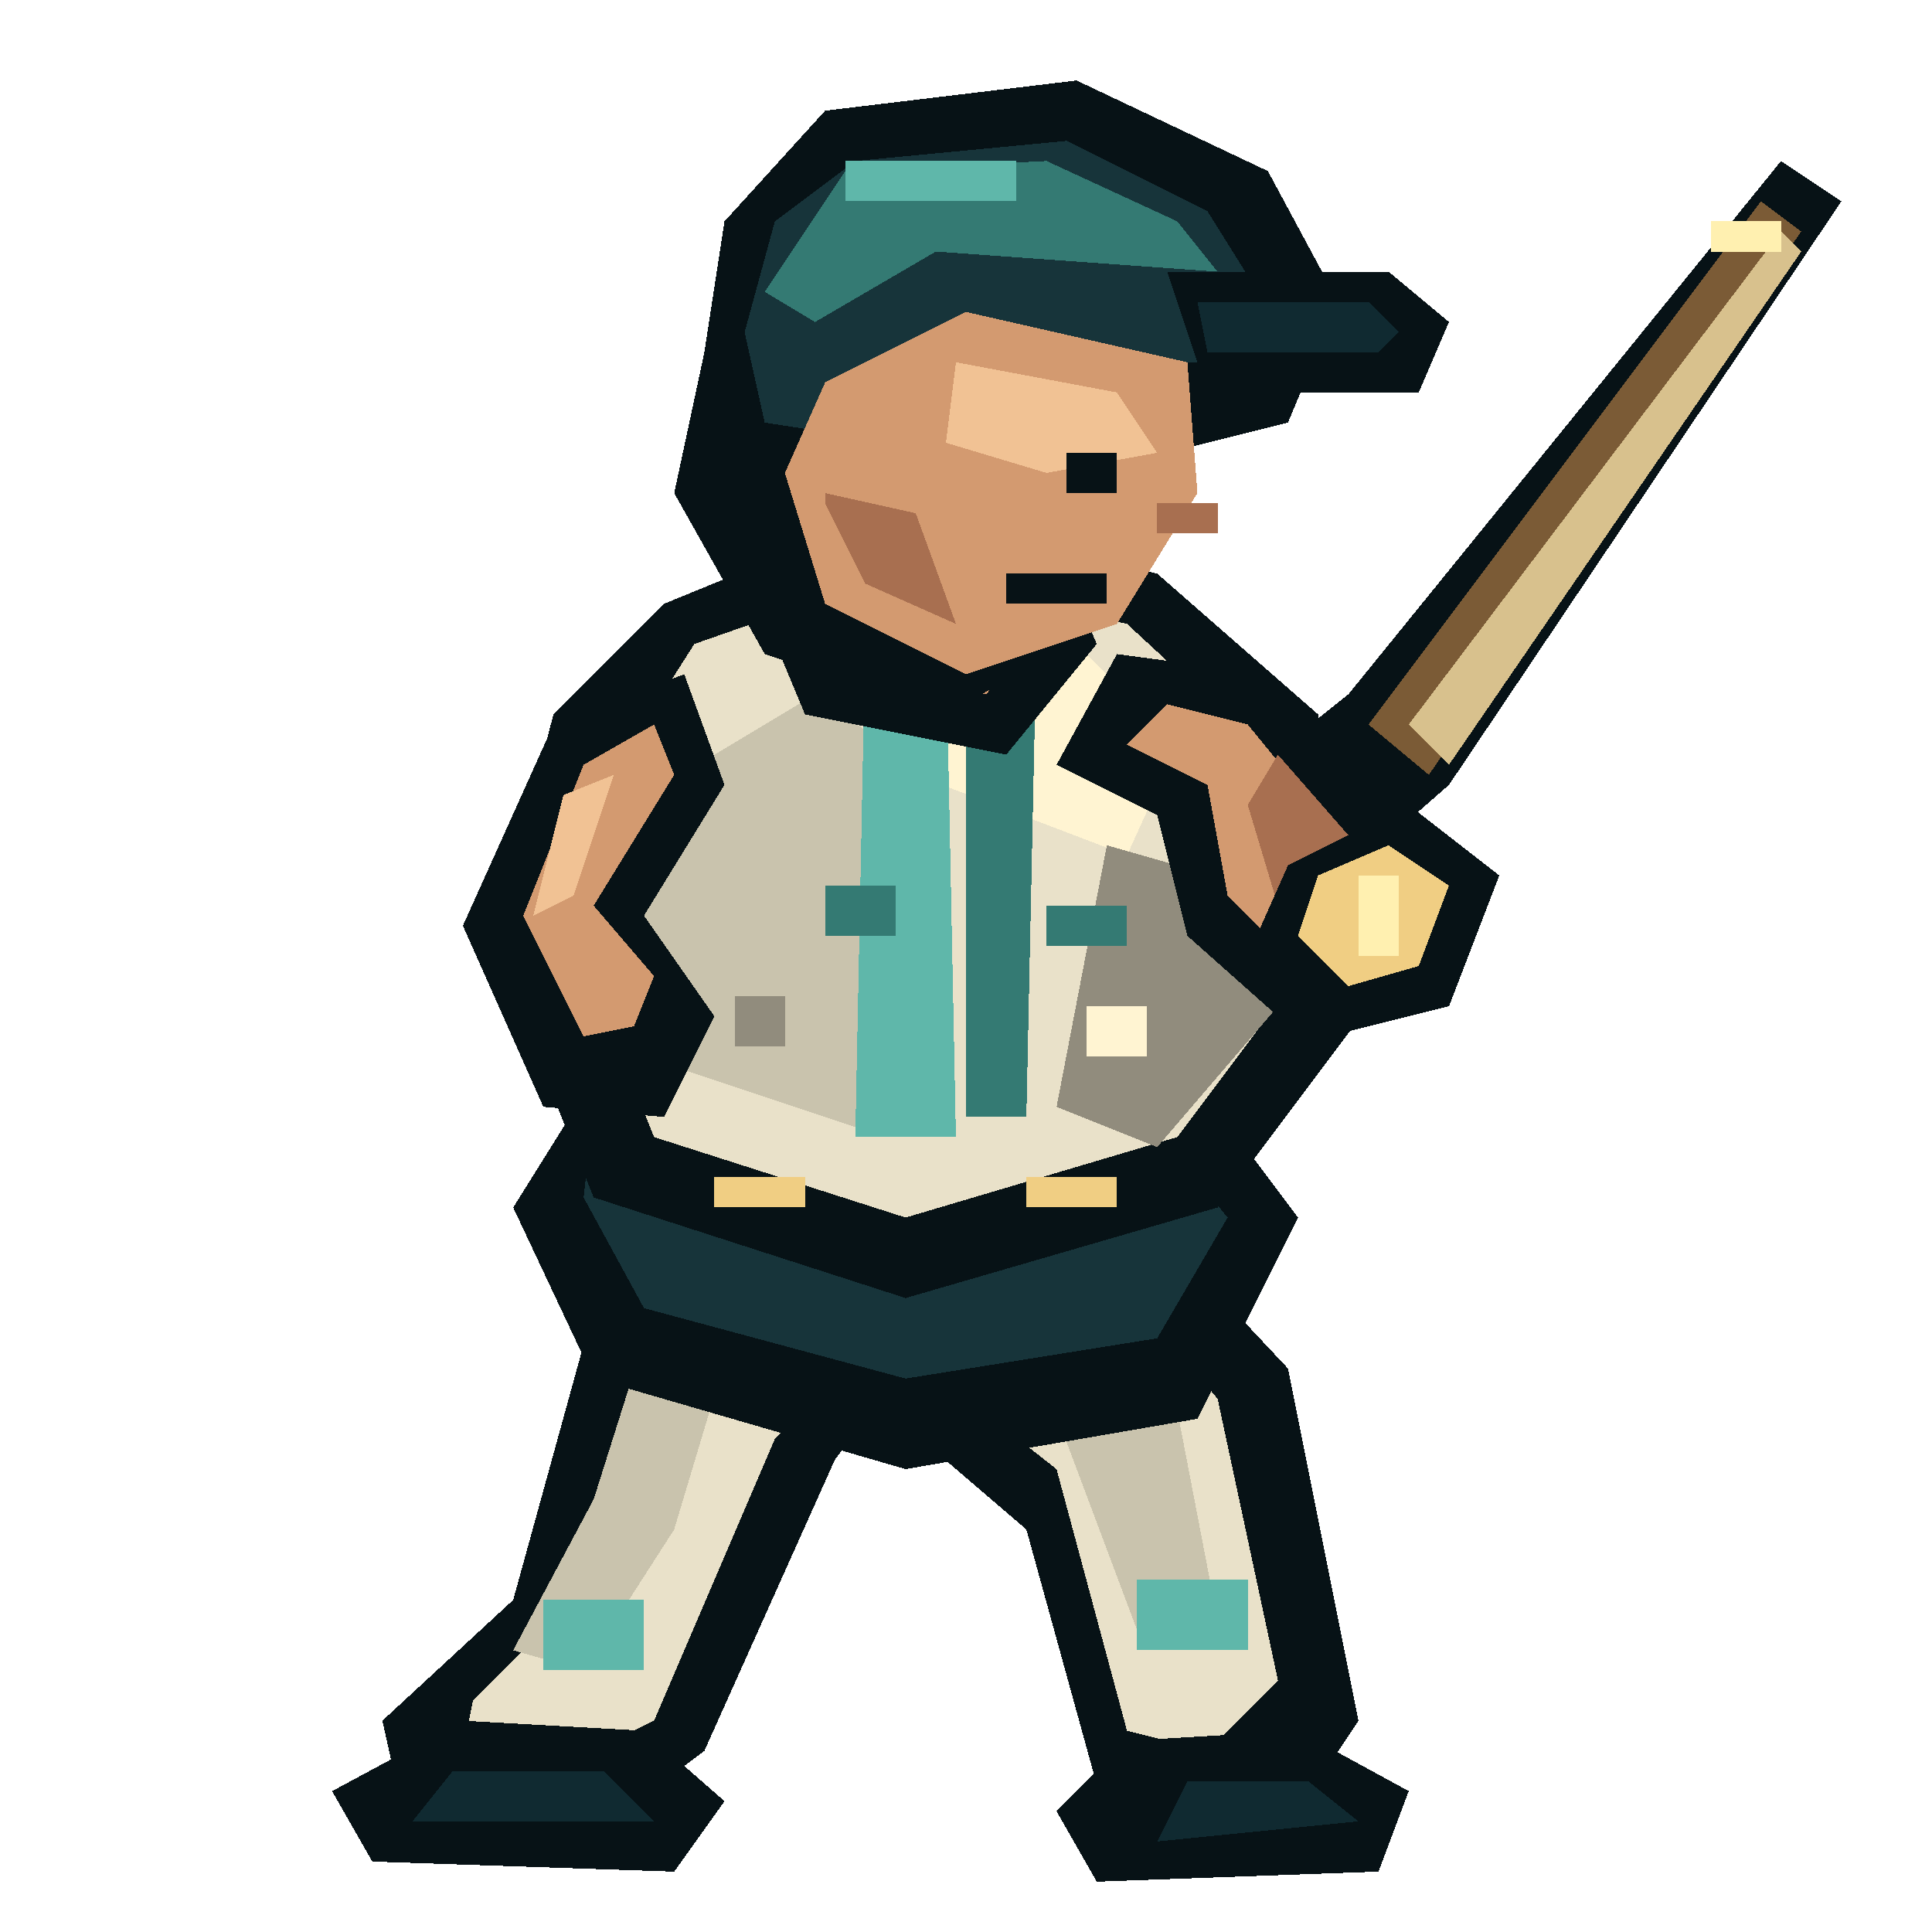
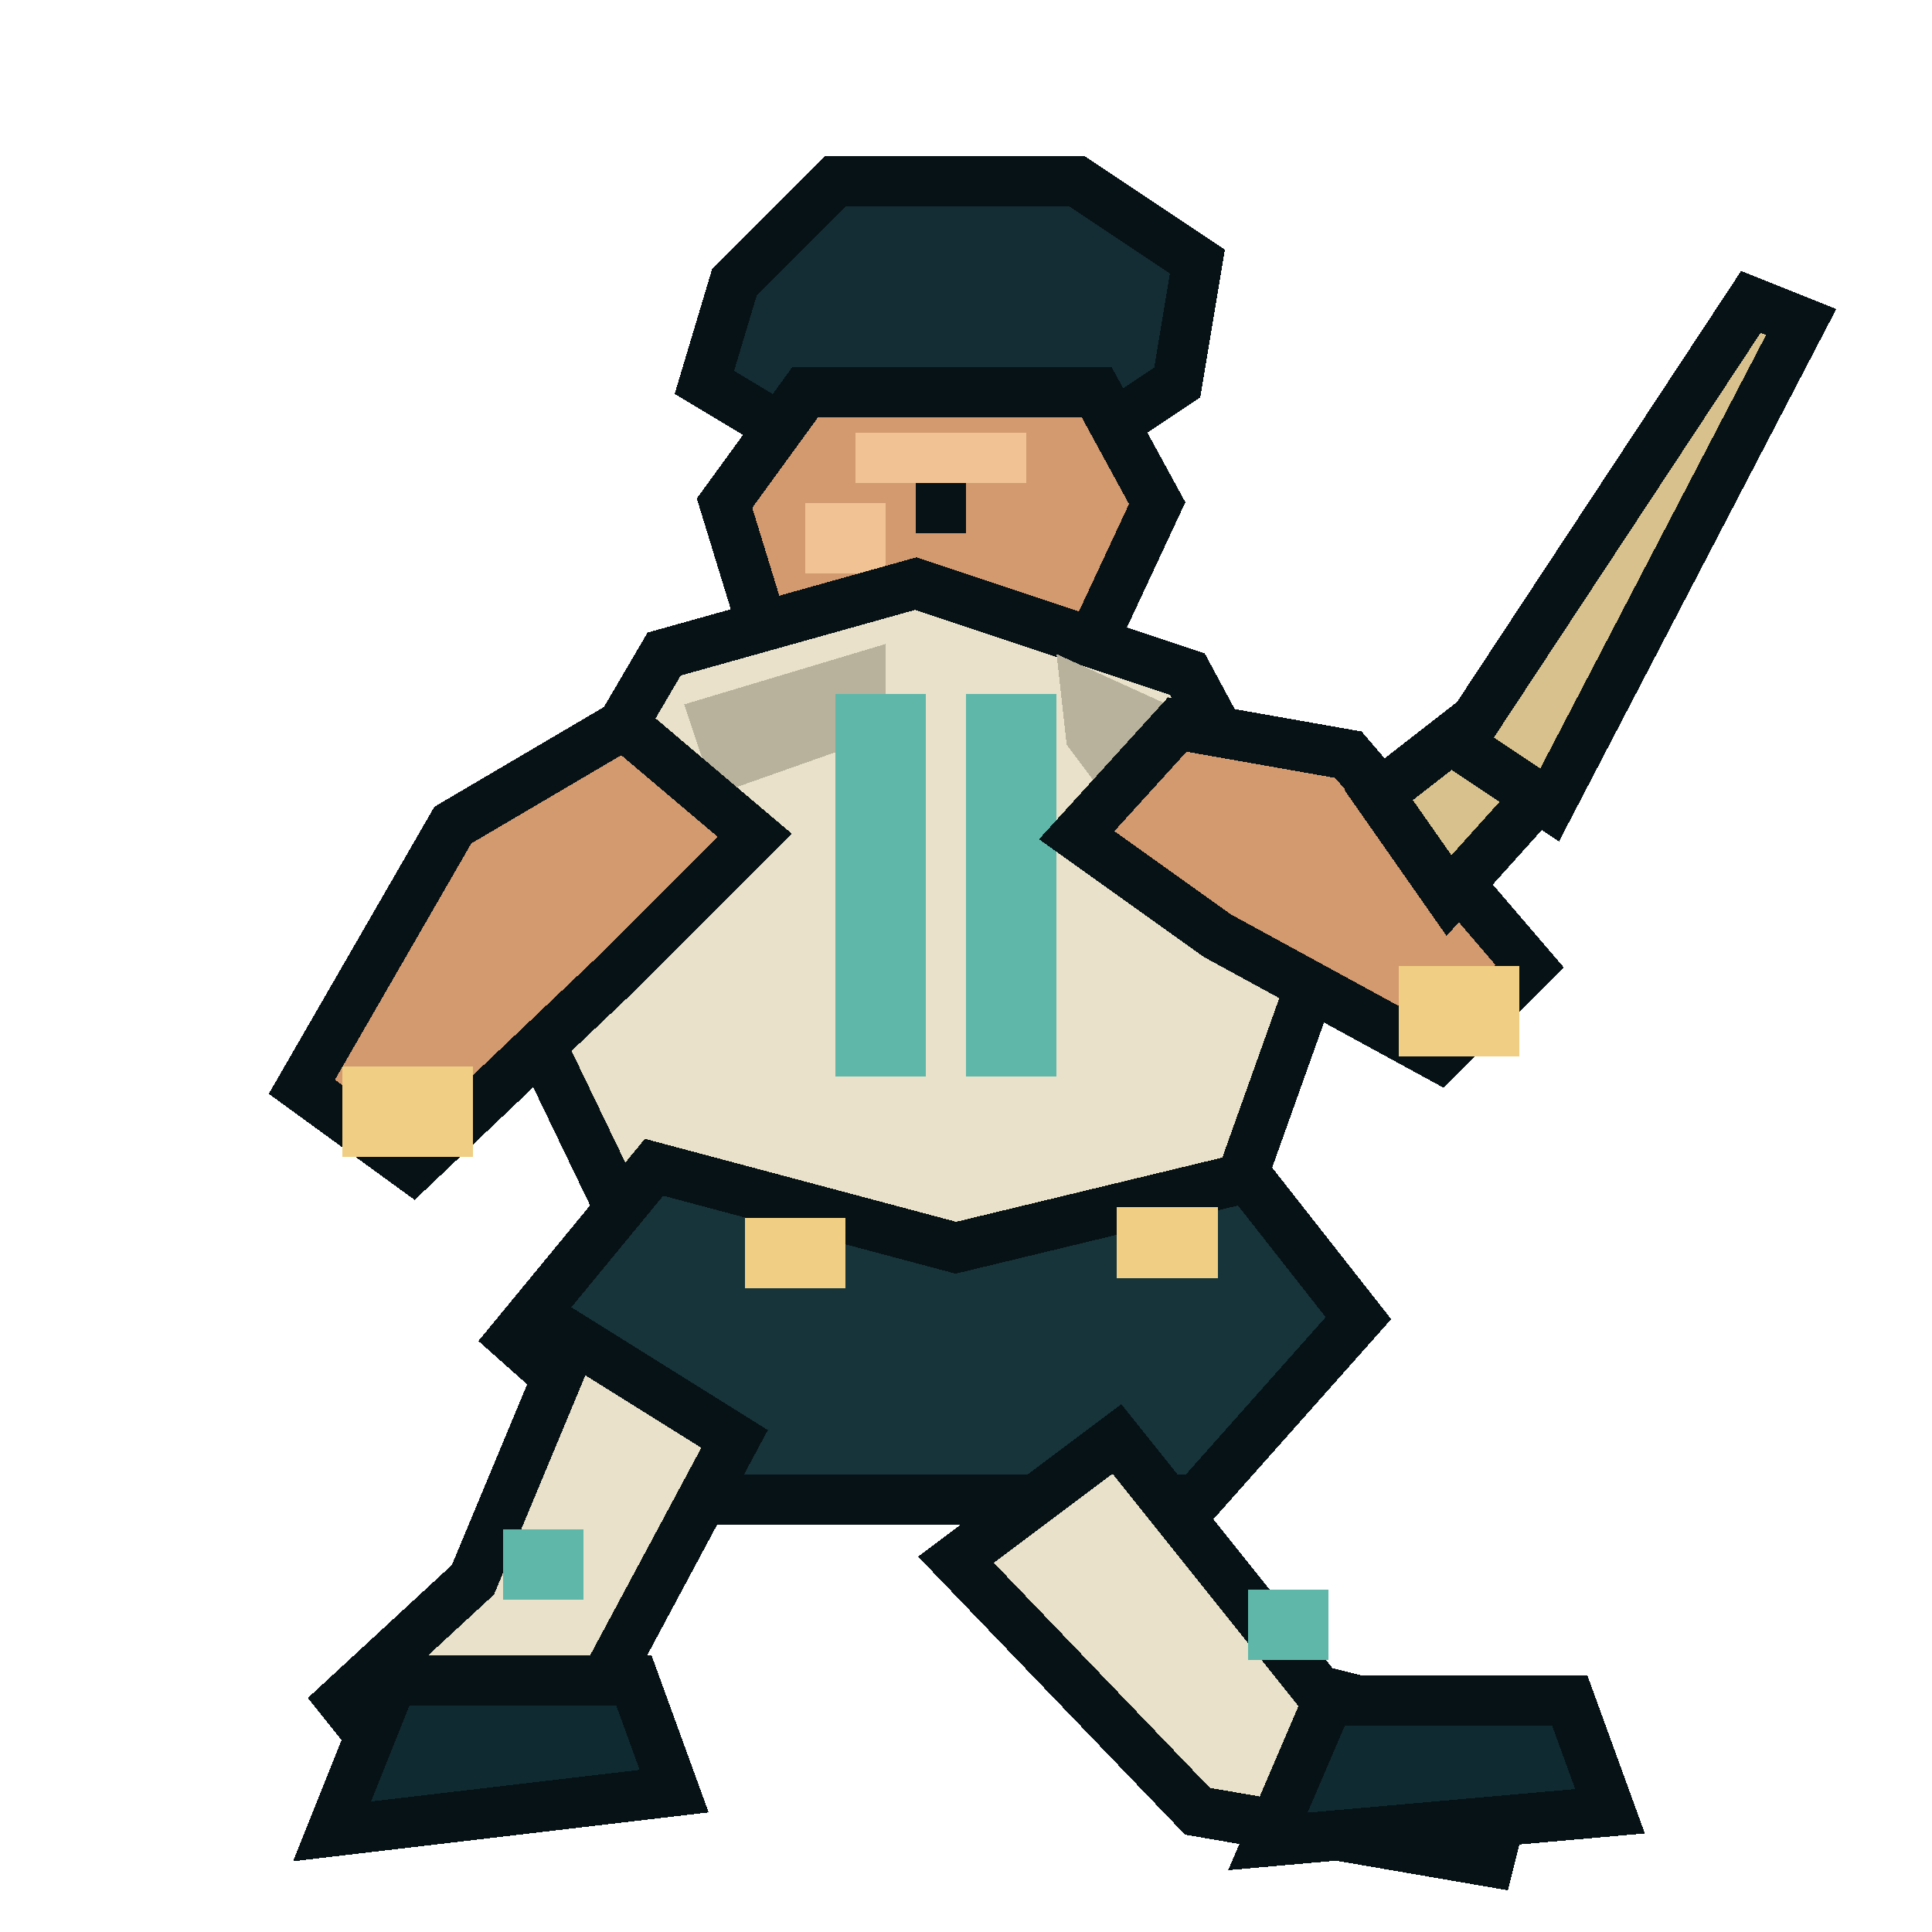
- <svg xmlns="http://www.w3.org/2000/svg" viewBox="0 0 192 192" shape-rendering="crispEdges" data-art="gm12-batter" data-pose="idle">
-   <g id="batter-idle">
-     <path fill="#071216" d="M129 73l5-4 43-53 6 4-39 58-8 7z" />
-     <path fill="#7b5b36" d="M136 72l39-52 4 3-37 54z" />
-     <path fill="#d8c18d" d="M140 72l37-49 2 2-35 51z" />
-     <rect x="170" y="22" width="7" height="3" fill="#fff0b0" />
-     <path fill="#071216" d="M85 118l28 2 15 16 7 35-8 12-17-2-8-29-14-12z" />
-     <path fill="#e9e1c9" d="M91 124l19 2 11 13 6 28-7 7-8-2-7-26-14-11z" />
-     <path fill="#c9c3ad" d="M108 127l8 8 5 26-8 1-9-24z" />
-     <rect x="113" y="157" width="11" height="7" fill="#5fb7aa" />
-     <path fill="#071216" d="M112 173l17-1 11 6-3 8-28 1-4-7z" />
-     <path fill="#102a31" d="M118 177h12l5 4-20 2z" />
-     <path fill="#071216" d="M77 116l21 10-15 19-13 29-12 9-18-3-2-9 13-12 8-29z" />
-     <path fill="#e9e1c9" d="M78 124l11 6-12 13-12 28-10 5-9-2 1-5 11-11 7-28z" />
-     <path fill="#c9c3ad" d="M65 130l8 2-6 20-9 14-7-2 8-15z" />
-     <rect x="54" y="159" width="10" height="7" fill="#5fb7aa" />
-     <path fill="#071216" d="M46 171l18 1 8 7-5 7-30-1-4-7z" />
-     <path fill="#102a31" d="M45 176h15l5 5-24 0z" />
-     <path fill="#071216" d="M61 104l56 1 12 16-10 20-29 5-31-9-8-17z" />
-     <path fill="#17343a" d="M59 110l54 0 9 11-7 12-25 4-26-7-6-11z" />
-     <path fill="#347a73" d="M64 112h48l4 7-50 1z" />
-     <rect x="82" y="111" width="17" height="6" fill="#f0ce83" />
-     <rect x="87" y="112" width="6" height="4" fill="#071216" />
-     <path fill="#071216" d="M66 60l22-9 27 6 16 14 5 29-15 20-31 9-31-10-10-25 6-23z" />
-     <path fill="#e9e1c9" d="M69 64l20-7 23 5 13 12 4 23-12 16-27 8-25-8-8-20 5-18z" />
-     <path fill="#c9c3ad" d="M66 78l15-9 7 5-3 38-18-6-5-15z" />
-     <path fill="#fff4d2" d="M91 61l17 4 9 9-5 11-21-8z" />
-     <path fill="#918c7d" d="M110 84l14 4 3 12-12 14-10-4z" />
-     <path fill="#5fb7aa" d="M86 63h8l1 50h-10z" />
-     <path fill="#347a73" d="M96 64h7l-1 47h-6z" />
-     <rect x="82" y="88" width="7" height="5" fill="#347a73" />
-     <rect x="104" y="90" width="8" height="4" fill="#347a73" />
-     <path fill="#071216" d="M111 65l15 2 13 14-1 16-11 4-9-8-3-12-10-5z" />
-     <path fill="#d39a70" d="M116 70l8 2 9 11-1 8-5 3-5-5-2-11-8-4z" />
-     <path fill="#a86f50" d="M127 75l7 8-2 8-5-1-3-10z" />
-     <path fill="#071216" d="M68 67l-13 5-9 20 8 18 12 1 5-10-7-10 8-13z" />
-     <path fill="#d39a70" d="M65 72l-7 4-6 15 6 12 5-1 2-5-6-7 8-13z" />
-     <path fill="#f1c294" d="M56 79l5-2-4 12-4 2z" />
-     <path fill="#071216" d="M128 86l12-6 9 7-5 13-12 3-8-8z" />
-     <path fill="#f0ce83" d="M131 87l7-3 6 4-3 8-7 2-5-5z" />
-     <rect x="135" y="87" width="4" height="8" fill="#fff0b0" />
-     <path fill="#071216" d="M81 48h21l7 16-9 11-20-4-5-12z" />
-     <path fill="#d39a70" d="M84 50h15l5 12-6 7-13-3-4-8z" />
-     <rect x="85" y="51" width="8" height="5" fill="#f1c294" />
-     <path fill="#071216" d="M72 22l10-11 25-3 19 9 7 13-5 12-12 3-6 17-16 9-18-6-9-16 3-14z" />
-     <path fill="#17343a" d="M77 22l8-6 21-2 14 7 5 8-4 7-20 0-12 8-13-2-2-9z" />
-     <path fill="#347a73" d="M84 17l20-1 13 6 4 5-28-2-12 7-5-3z" />
-     <rect x="84" y="16" width="17" height="4" fill="#5fb7aa" />
-     <path fill="#071216" d="M116 27h22l6 5-3 7-21 0z" />
-     <path fill="#102a31" d="M119 30h17l3 3-2 2h-17z" />
-     <path fill="#d39a70" d="M82 38l14-7 22 5 1 13-8 13-15 5-14-7-4-13z" />
-     <path fill="#a86f50" d="M82 49l9 2 4 11-9-4-4-8z" />
-     <path fill="#f1c294" d="M95 36l16 3 4 6-11 2-10-3z" />
-     <rect x="106" y="45" width="5" height="4" fill="#071216" />
-     <rect x="115" y="50" width="6" height="3" fill="#a86f50" />
-     <rect x="100" y="57" width="10" height="3" fill="#071216" />
-     <rect x="73" y="99" width="5" height="5" fill="#918c7d" />
-     <rect x="108" y="100" width="6" height="5" fill="#fff4d2" />
-     <rect x="71" y="117" width="9" height="3" fill="#f0ce83" />
-     <rect x="102" y="117" width="9" height="3" fill="#f0ce83" />
+ <svg xmlns="http://www.w3.org/2000/svg" viewBox="0 0 192 192" shape-rendering="crispEdges">
+   <g stroke="#071216" stroke-width="5" stroke-linejoin="miter" stroke-linecap="square">
+     <path fill="#142d34" d="M73 28l10-10h24l12 8-2 12-9 6H80l-10-6z" />
+     <path fill="#d39a70" d="M80 39h29l6 11-7 15-17 6-15-8-4-13z" />
+     <path fill="#f1c294" stroke="none" d="M85 43h17v5H85zM80 50h8v7h-8z" />
+     <path fill="#e9e1c9" d="M66 65l25-7 27 9 14 26-10 28-28 10-32-10-13-27z" />
+     <path fill="#b8b29d" stroke="none" d="M68 70l20-6v9l-17 6zM105 65l11 5 10 18-8 2-12-16z" />
+     <path fill="#5fb7aa" stroke="none" d="M83 69h9v38h-9zM96 69h9v38h-9z" />
+     <path fill="#d39a70" d="M62 72L45 82 30 108l11 8 20-19 14-14z" />
+     <path fill="#d39a70" d="M117 72l17 3 18 21-9 9-22-12-14-10z" />
+     <path fill="#f0ce83" stroke="none" d="M34 106h13v9H34zM139 96h12v9h-12z" />
+     <path fill="#17343a" d="M65 116l30 8 29-7 11 14-16 18H69l-18-16z" />
+     <path fill="#e9e1c9" d="M73 143l-15 28-16 8-8-10 13-12 10-24z" />
+     <path fill="#e9e1c9" d="M111 143l20 25 20 5-3 12-29-5-24-25z" />
+     <path fill="#102a31" d="M39 167h24l4 11-34 4zM132 169h24l4 11-34 3z" />
+     <path fill="#d8c18d" d="M137 79l9-7 7 7-9 10z" />
+     <path fill="#d8c18d" d="M145 74l29-44 5 2-25 48z" />
  </g>
+   <rect x="91" y="48" width="5" height="5" fill="#071216" />
+   <rect x="74" y="121" width="10" height="7" fill="#f0ce83" />
+   <rect x="111" y="120" width="10" height="7" fill="#f0ce83" />
+   <rect x="50" y="152" width="8" height="7" fill="#5fb7aa" />
+   <rect x="124" y="158" width="8" height="7" fill="#5fb7aa" />
</svg>
